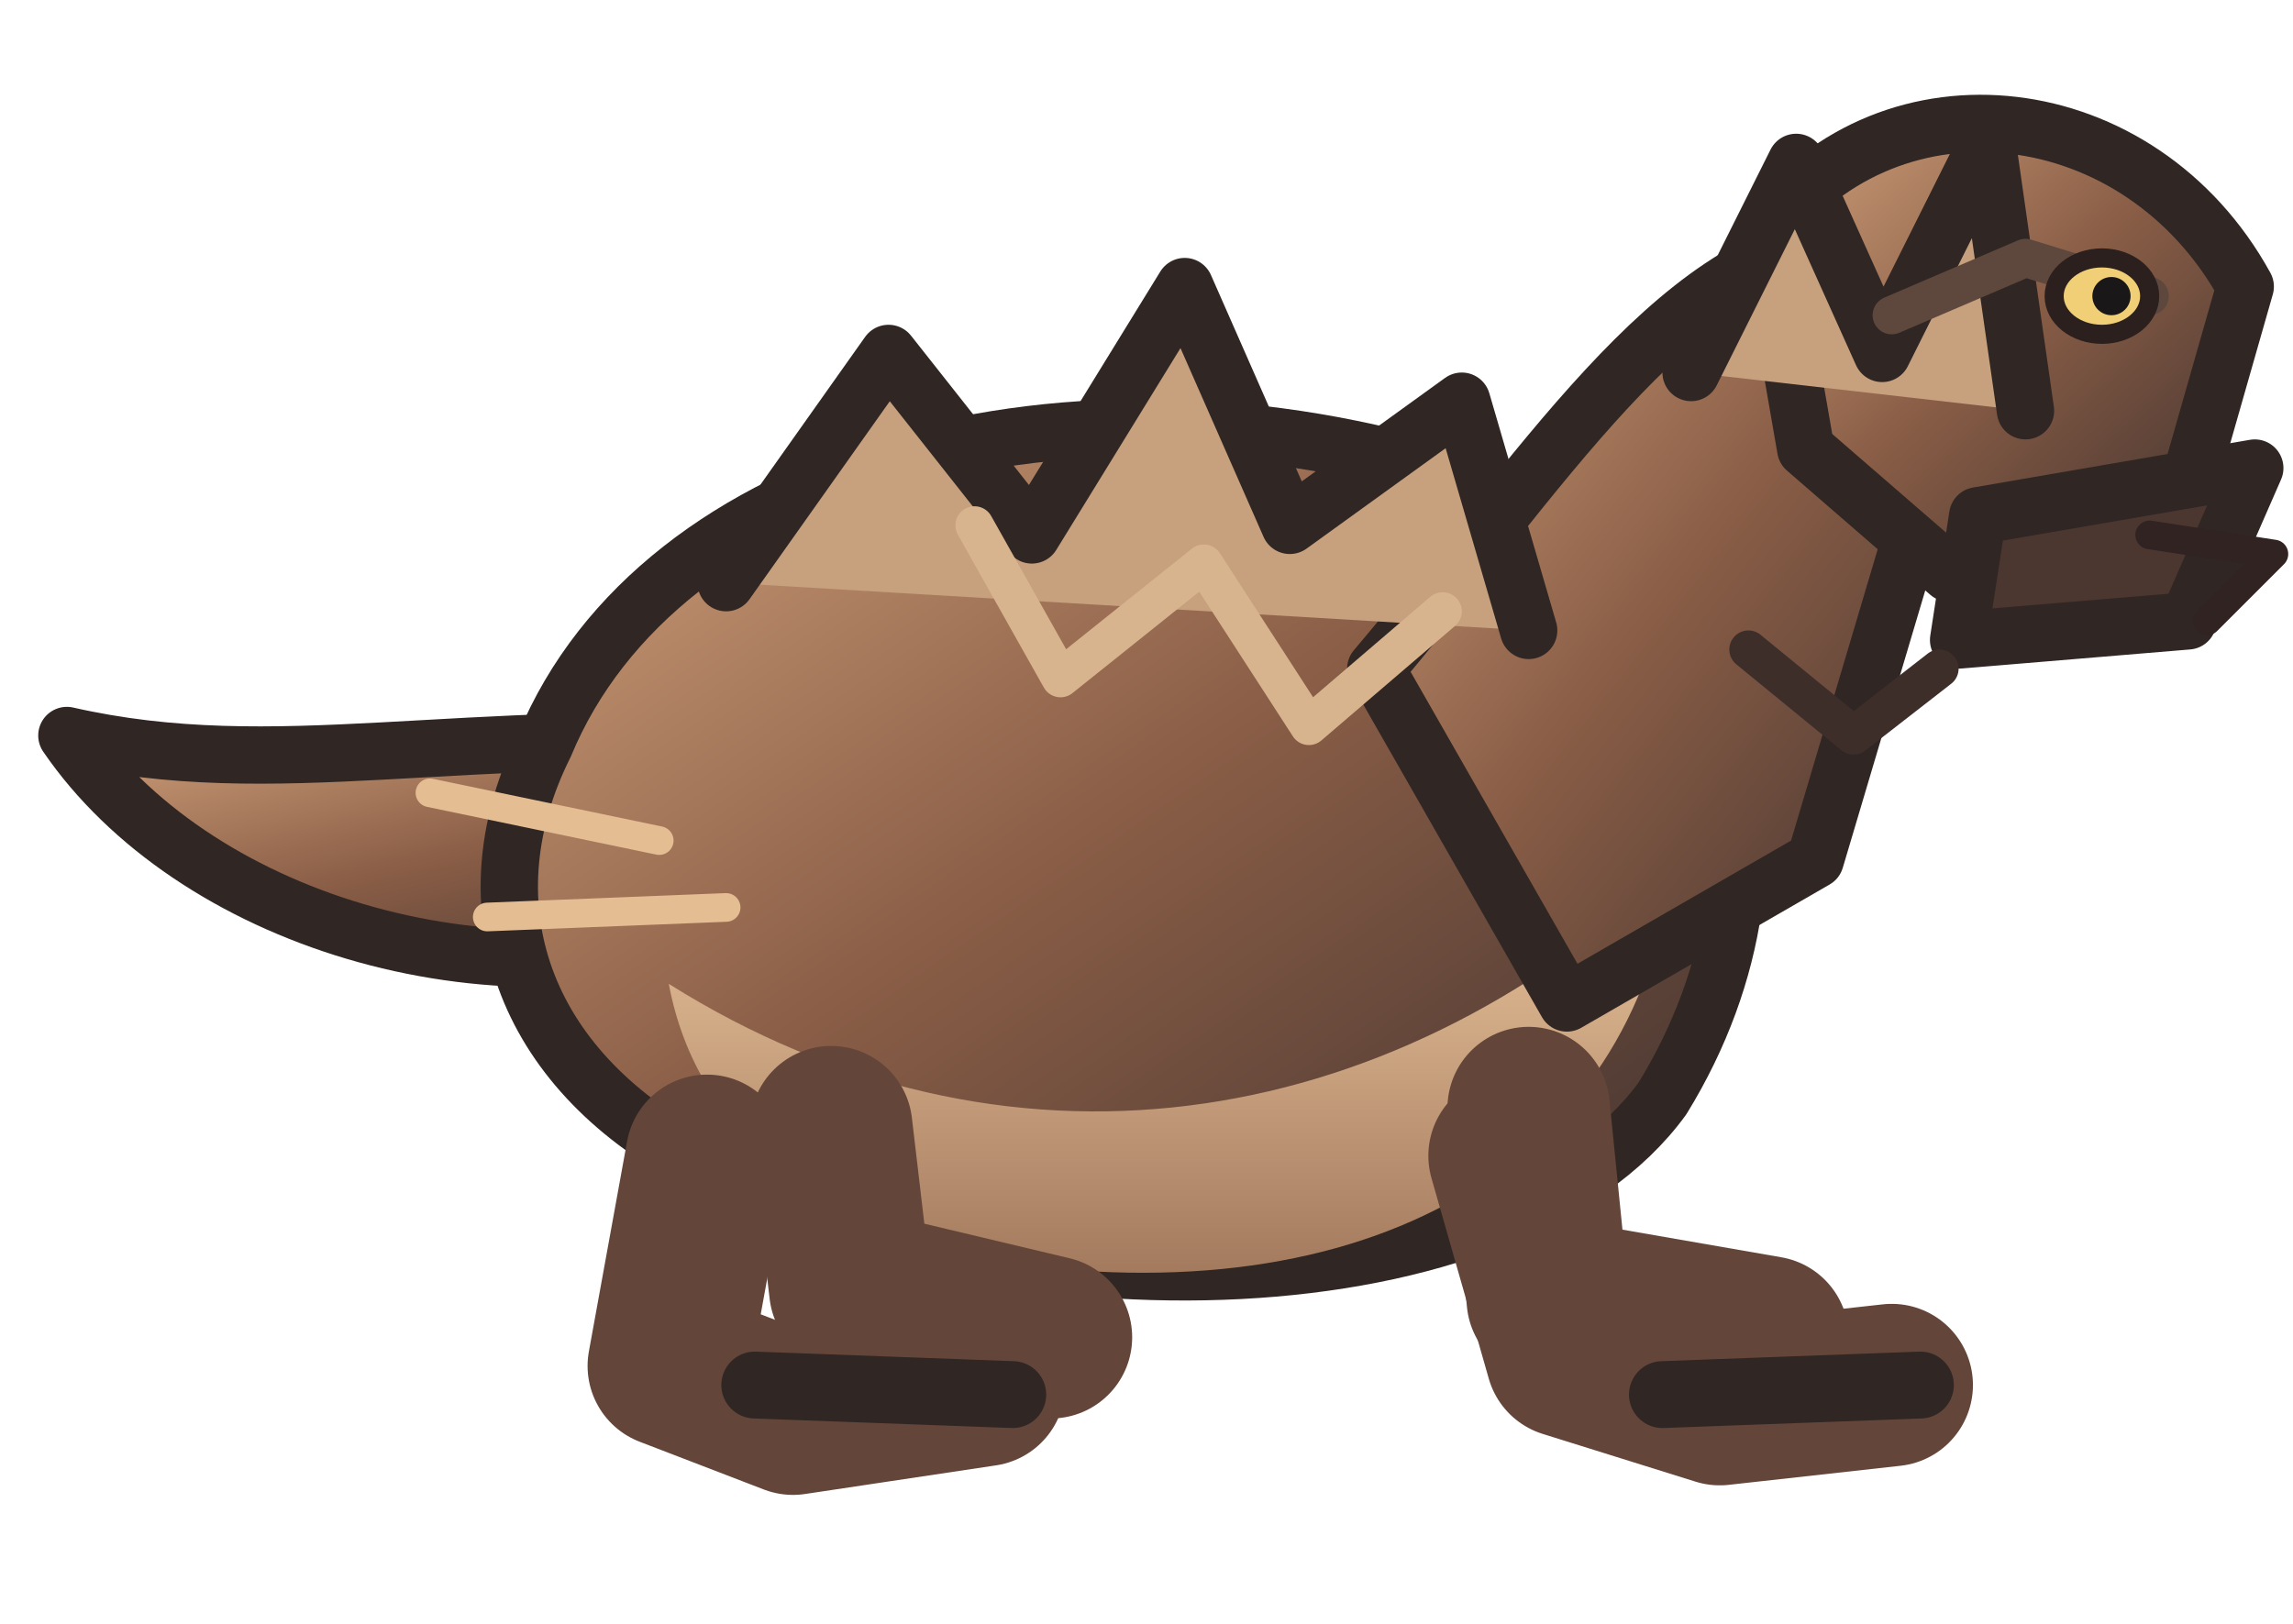
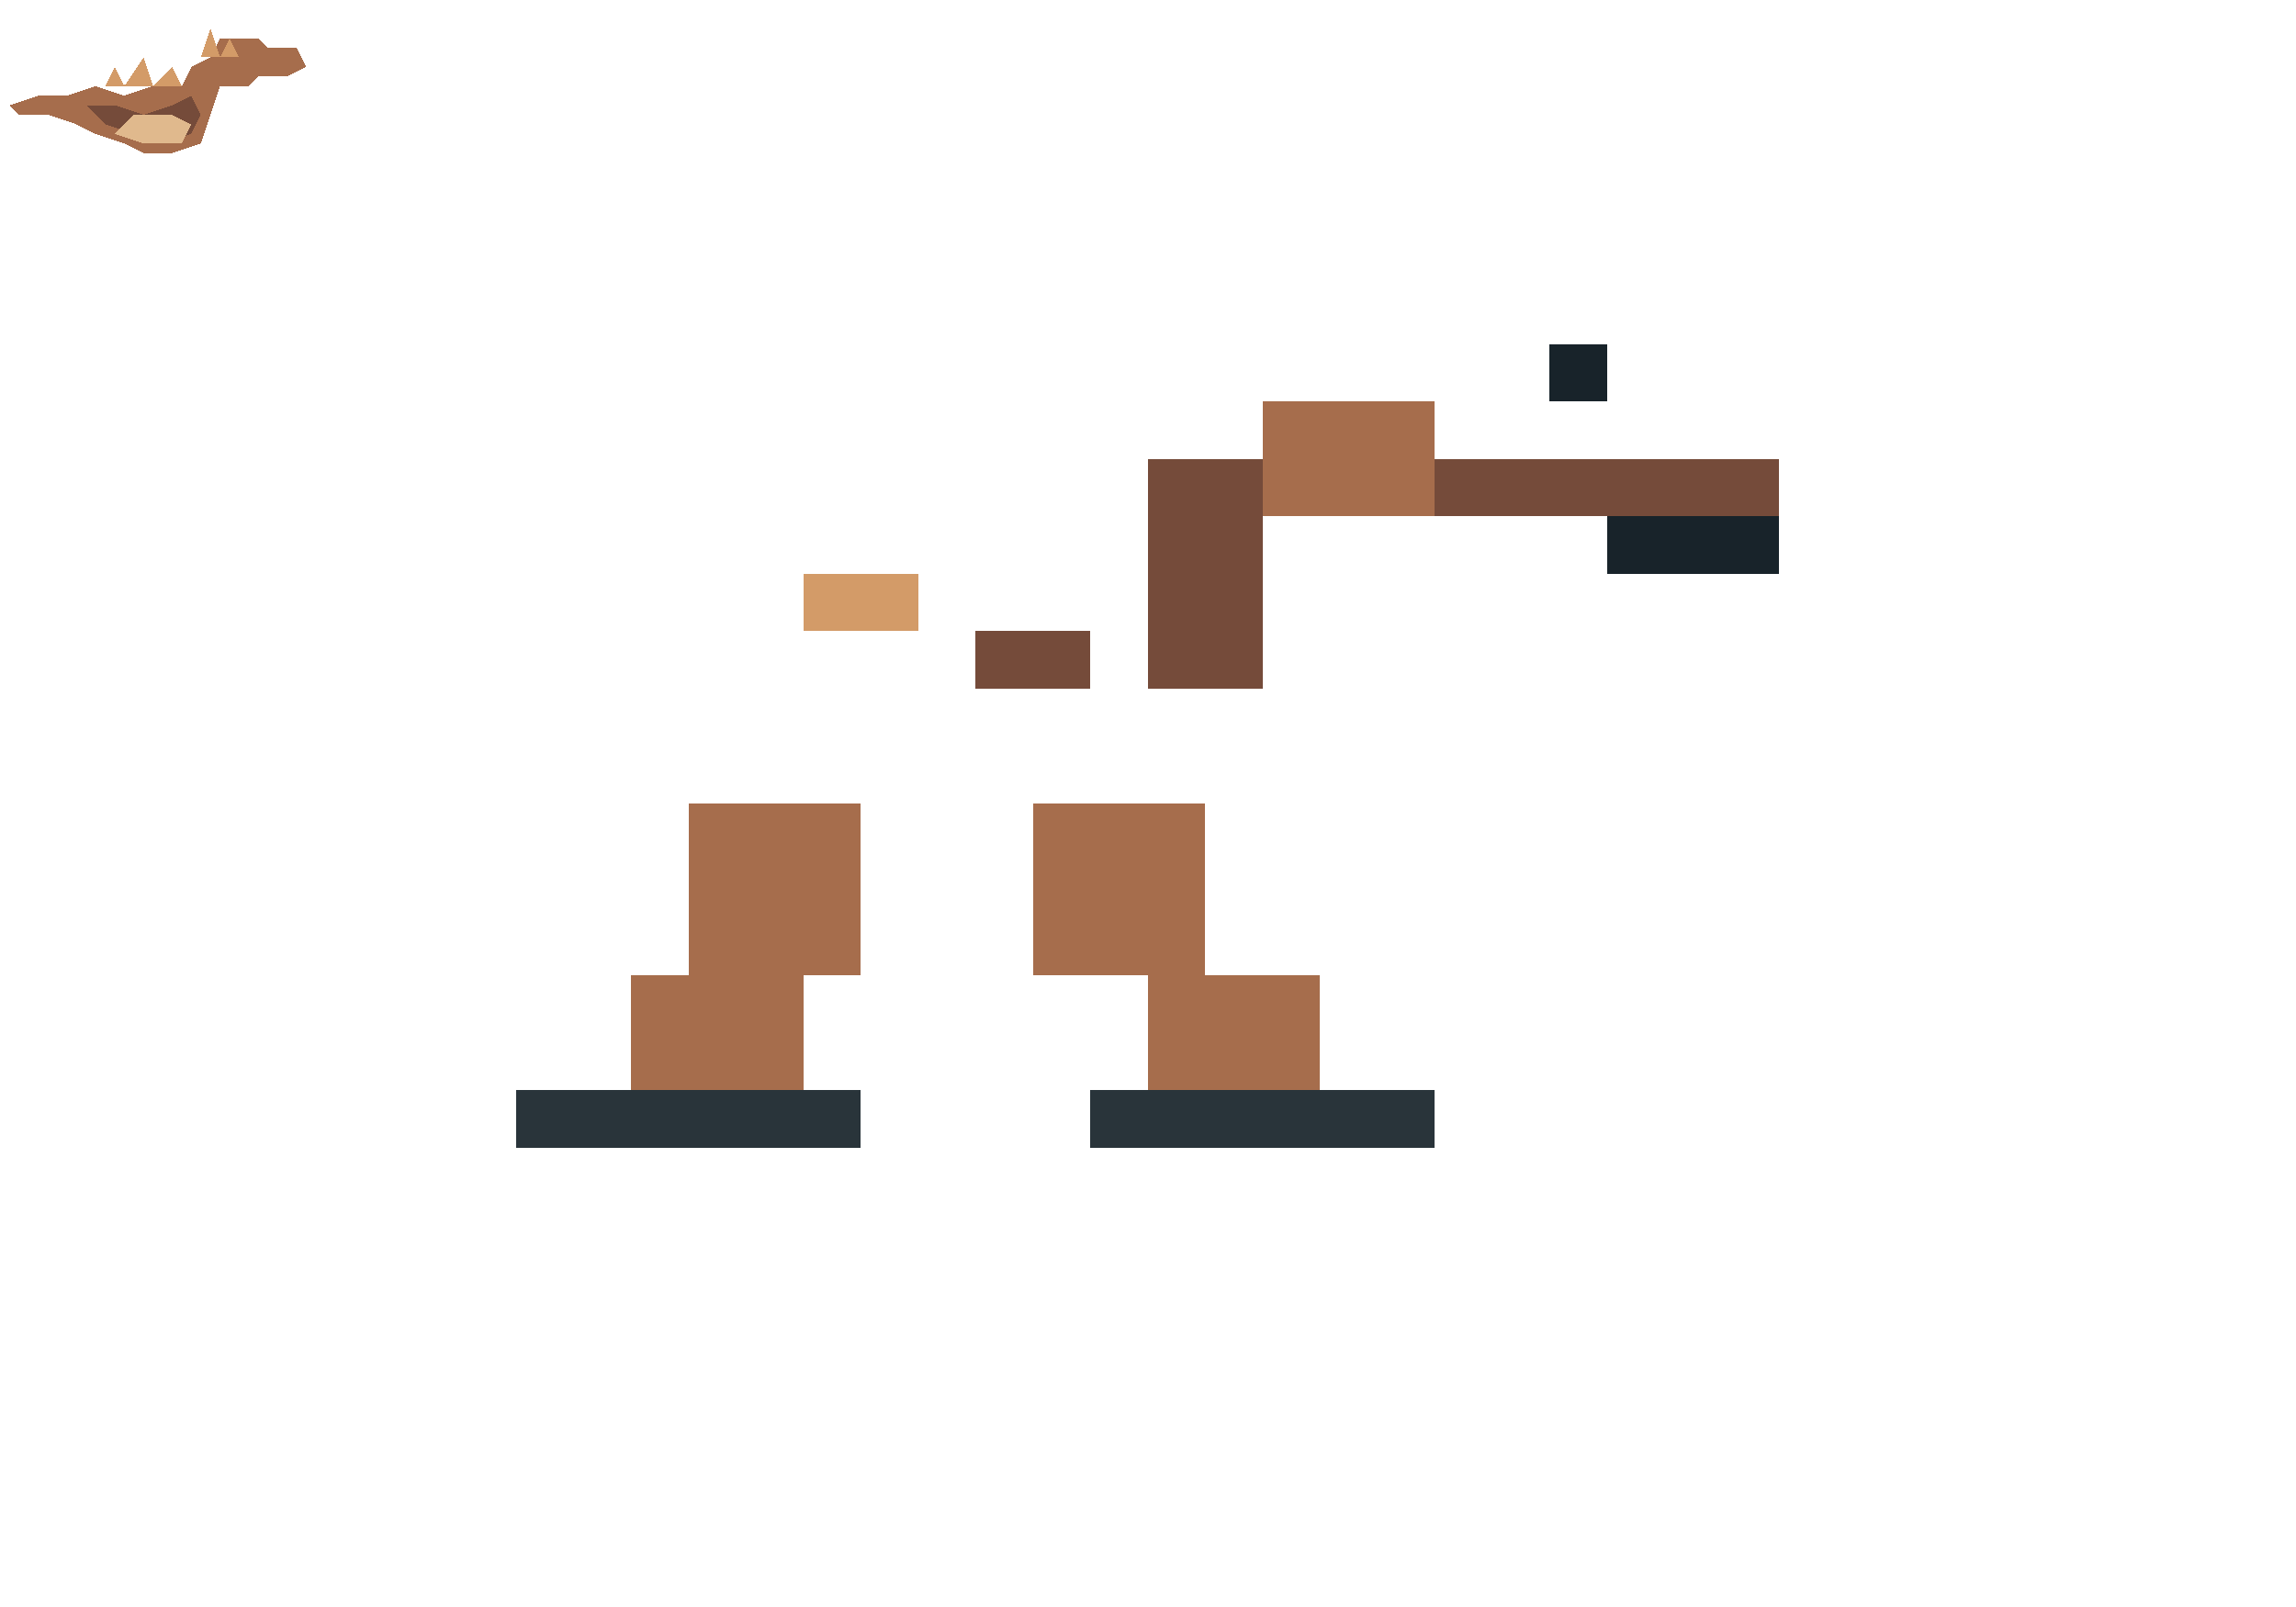
- <svg xmlns="http://www.w3.org/2000/svg" viewBox="0 0 240 170">
-   <defs>
-     <linearGradient id="v" x1="0" y1="0" x2="1" y2="1">
-       <stop stop-color="#d0a17b" />
-       <stop offset=".48" stop-color="#895d46" />
-       <stop offset="1" stop-color="#3d302e" />
-     </linearGradient>
-     <linearGradient id="u" x1="0" y1="0" x2="0" y2="1">
-       <stop stop-color="#ebc69d" />
-       <stop offset="1" stop-color="#a47a5e" />
-     </linearGradient>
-   </defs>
-   <g stroke="#302623" stroke-width="6" stroke-linejoin="round" stroke-linecap="round">
-     <path d="M77 97 C51 106 20 96 7 77 C29 82 48 76 82 78 L106 91Z" fill="url(#v)" />
-     <path d="M57 78 C69 49 112 37 153 50 C181 58 190 89 174 115 C158 137 106 139 72 121 C54 111 49 94 57 78Z" fill="url(#v)" />
-     <path d="M70 103 C105 125 145 119 175 91 C171 122 143 138 104 132 C86 128 73 119 70 103Z" fill="url(#u)" stroke="none" />
-     <path d="M144 70 C161 50 175 27 193 25 C207 24 212 39 201 53 L190 90 L164 105Z" fill="url(#v)" />
-     <path d="M185 24 C198 7 224 10 235 30 L229 51 L204 60 L189 47Z" fill="url(#v)" />
-     <path d="M207 54 L236 49 L229 65 L205 67Z" fill="#4b3630" />
-     <path d="M76 61 L93 37 L108 56 L124 30 L135 55 L153 42 L160 66" fill="#c7a07e" />
-     <path d="M177 39 L188 17 L197 37 L208 15 L212 43" fill="#c7a07e" />
-     <path d="M198 33 L212 27 L225 31" fill="none" stroke="#5e483d" stroke-width="4" />
-     <ellipse cx="220" cy="31" rx="5" ry="4" fill="#f0cf77" stroke="#2c201e" stroke-width="2" />
-     <circle cx="221" cy="31" r="2" fill="#191718" stroke="none" />
-     <path d="M225 56 L238 58 L231 65" fill="none" stroke="#302321" stroke-width="3" />
-     <path d="M87 118 L89 135 L110 140 M160 116 L162 136 L185 140" fill="none" stroke="#634539" stroke-width="17" />
-     <path d="M74 121 L70 143 L83 148 L103 145 M158 121 L164 142 L180 147 L198 145" fill="none" stroke="#634539" stroke-width="17" />
-     <path d="M79 145 L106 146 M174 146 L201 145" fill="none" stroke="#302623" stroke-width="7" />
-     <path d="M102 55 L111 71 L126 59 L137 76 L151 64" fill="none" stroke="#d8b48e" stroke-width="4" />
-     <path d="M69 88 L45 83 M76 95 L51 96" fill="none" stroke="#e5bd92" stroke-width="3" />
-     <path d="M183 68 L194 77 L203 70" fill="none" stroke="#3d2e2a" stroke-width="4" />
-   </g>
+ <svg xmlns="http://www.w3.org/2000/svg" viewBox="0 0 240 168" shape-rendering="crispEdges">
+   <rect width="240" height="168" fill="none" />
+   <polygon points="7,10 10,9 13,10 16,9 19,9 20,7 22,6 23,4 27,4 28,5 31,5 32,7 30,8 27,8 26,9 23,9 22,12 21,15 18,16 15,16 13,15 10,14 8,13 5,12 2,12 1,11 4,10" fill="#a66d4c" />
+   <polygon points="9,11 12,11 15,12 18,11 20,10 21,12 20,14 17,15 14,14 11,13" fill="#754b3a" />
+   <polygon points="14,12 18,12 20,13 19,15 15,15 12,14" fill="#e0b98d" />
+   <rect x="120" y="48" width="12" height="24" fill="#754b3a" />
+   <rect x="132" y="42" width="18" height="12" fill="#a66d4c" />
+   <rect x="150" y="48" width="18" height="6" fill="#754b3a" />
+   <polygon points="11,9 12,7 13,9 15,6 16,9 18,7 19,9" fill="#d39b68" />
+   <polygon points="21,6 22,3 23,6 24,4 25,6" fill="#d39b68" />
+   <rect x="162" y="48" width="24" height="6" fill="#754b3a" />
+   <rect x="168" y="54" width="18" height="6" fill="#18232a" />
+   <rect x="162" y="36" width="6" height="6" fill="#ffe36b" />
+   <rect x="162" y="36" width="6" height="6" fill="#18232a" />
+   <rect x="72" y="84" width="18" height="18" fill="#a66d4c" />
+   <rect x="108" y="84" width="18" height="18" fill="#a66d4c" />
+   <rect x="66" y="102" width="18" height="12" fill="#a66d4c" />
+   <rect x="120" y="102" width="18" height="12" fill="#a66d4c" />
+   <rect x="54" y="114" width="36" height="6" fill="#29343a" />
+   <rect x="114" y="114" width="36" height="6" fill="#29343a" />
+   <rect x="84" y="60" width="12" height="6" fill="#d39b68" />
+   <rect x="102" y="66" width="12" height="6" fill="#754b3a" />
</svg>
